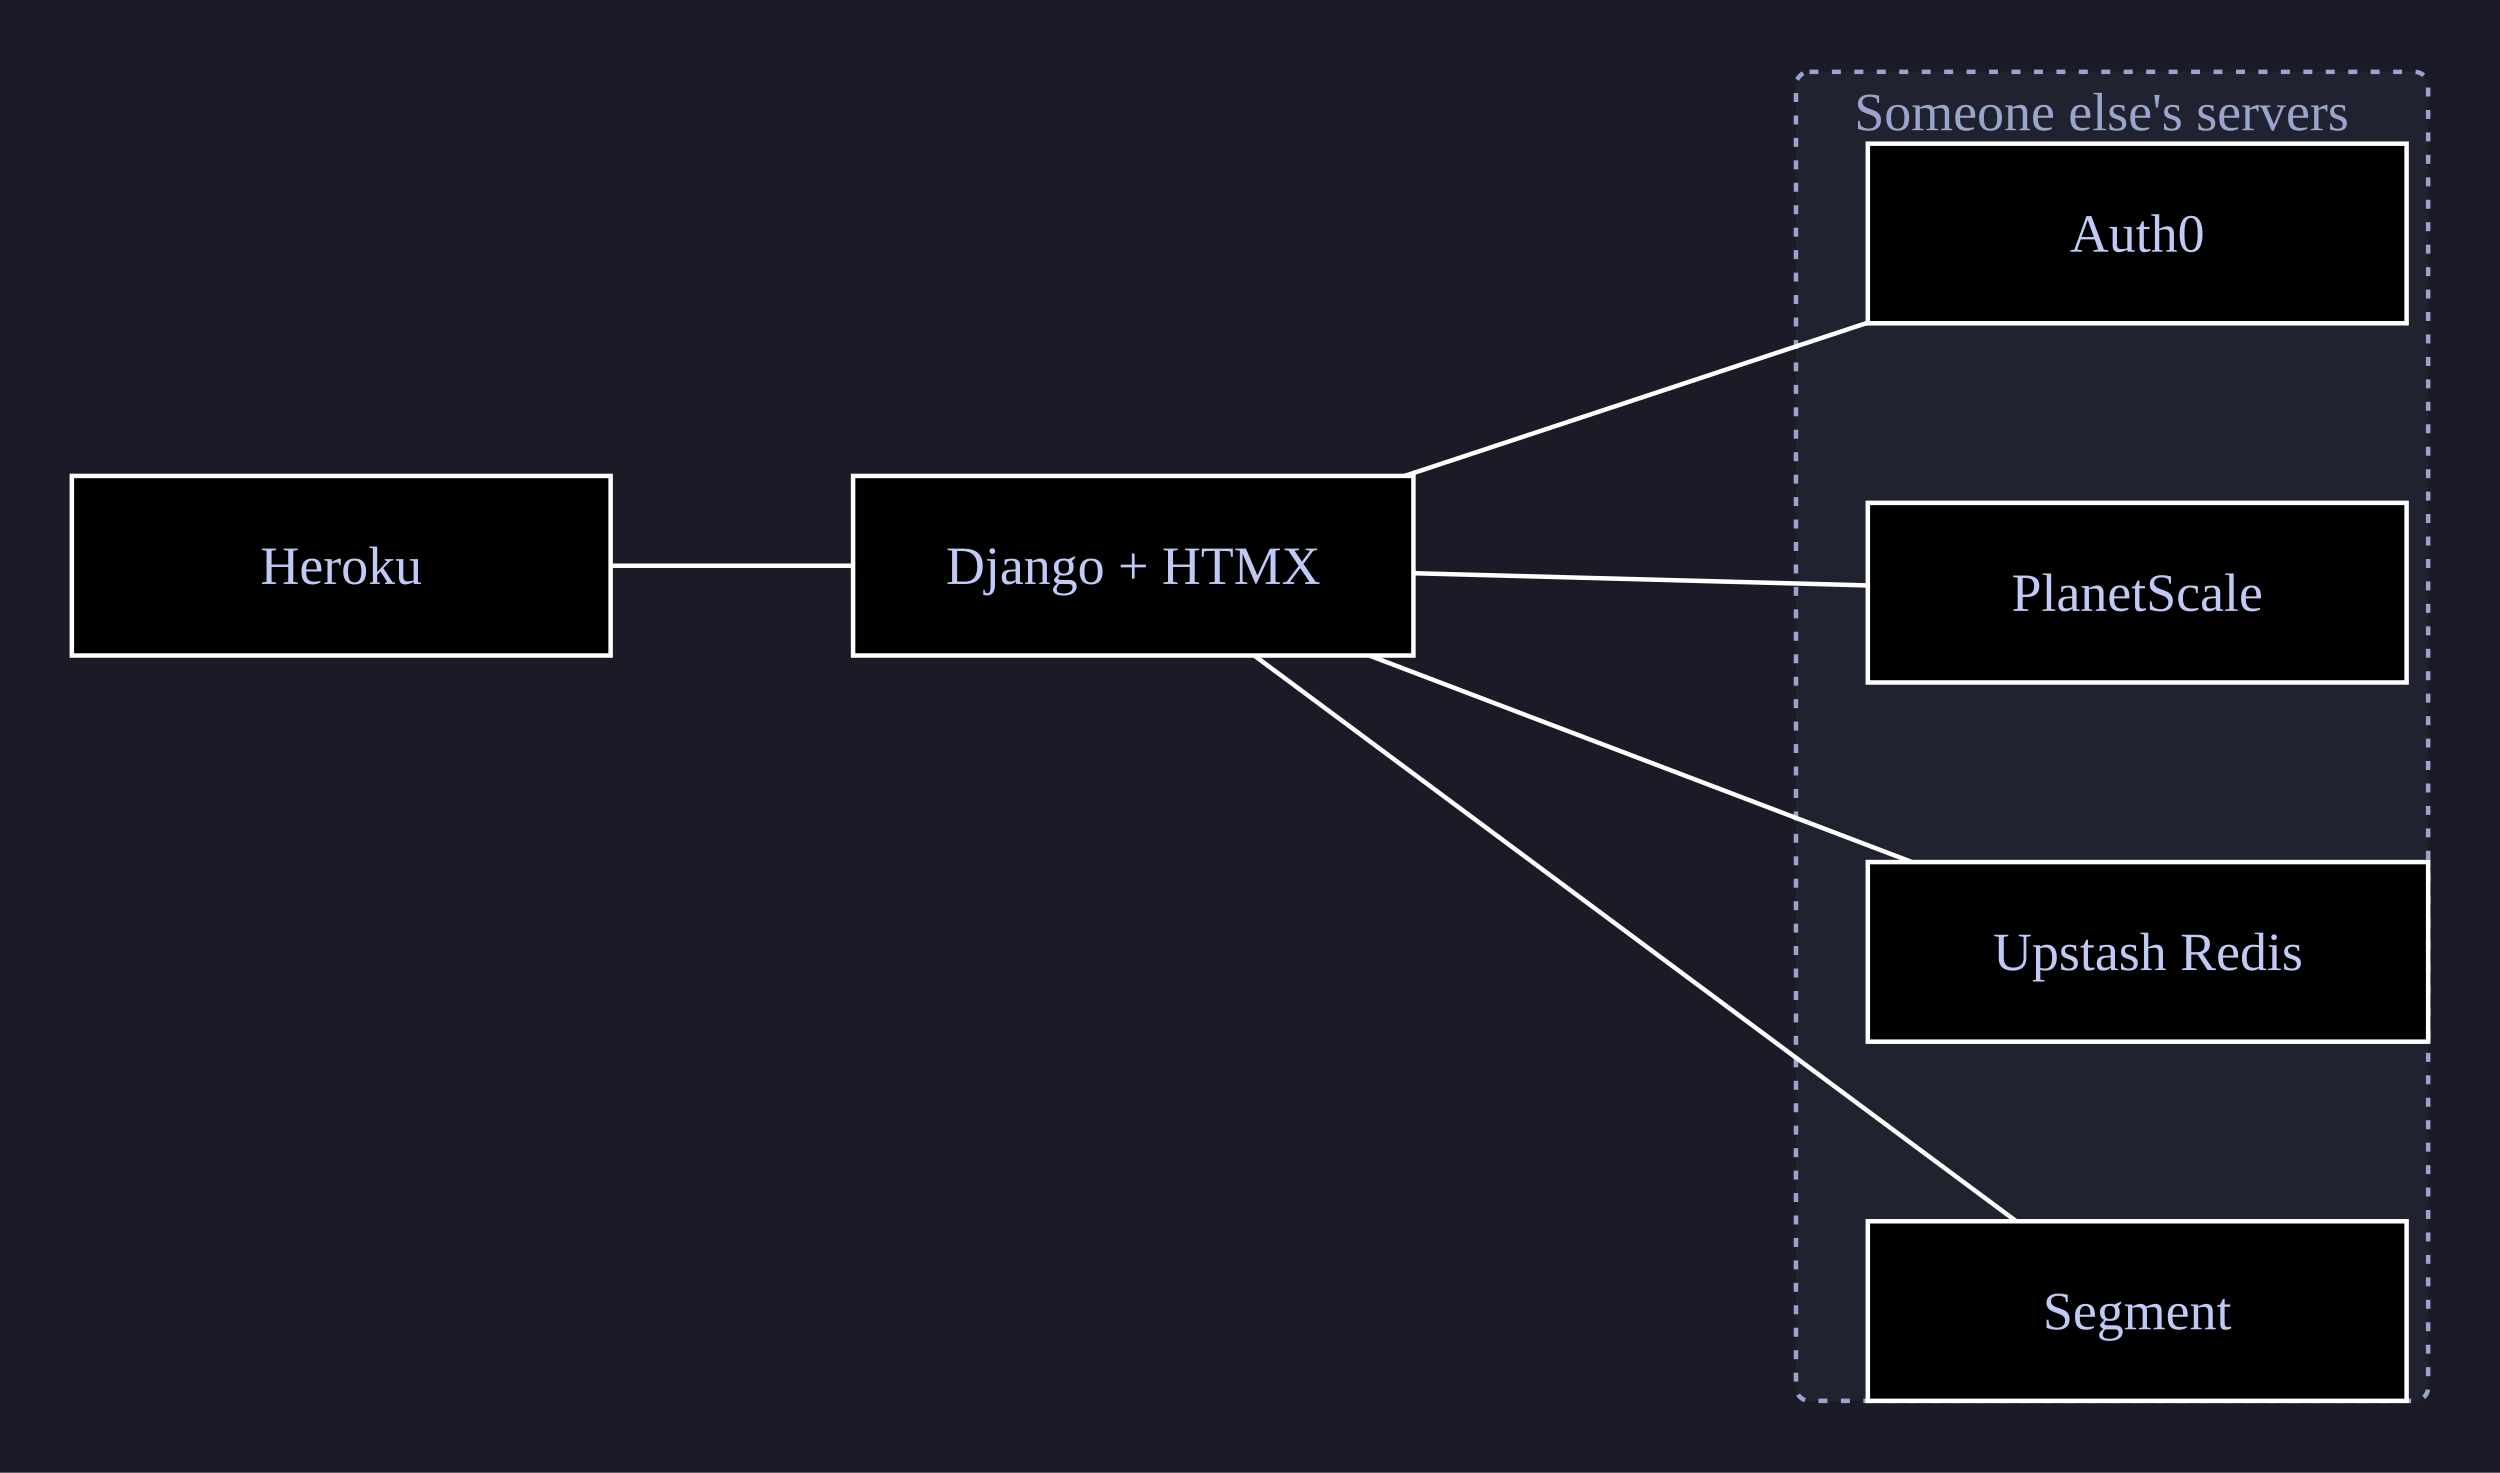
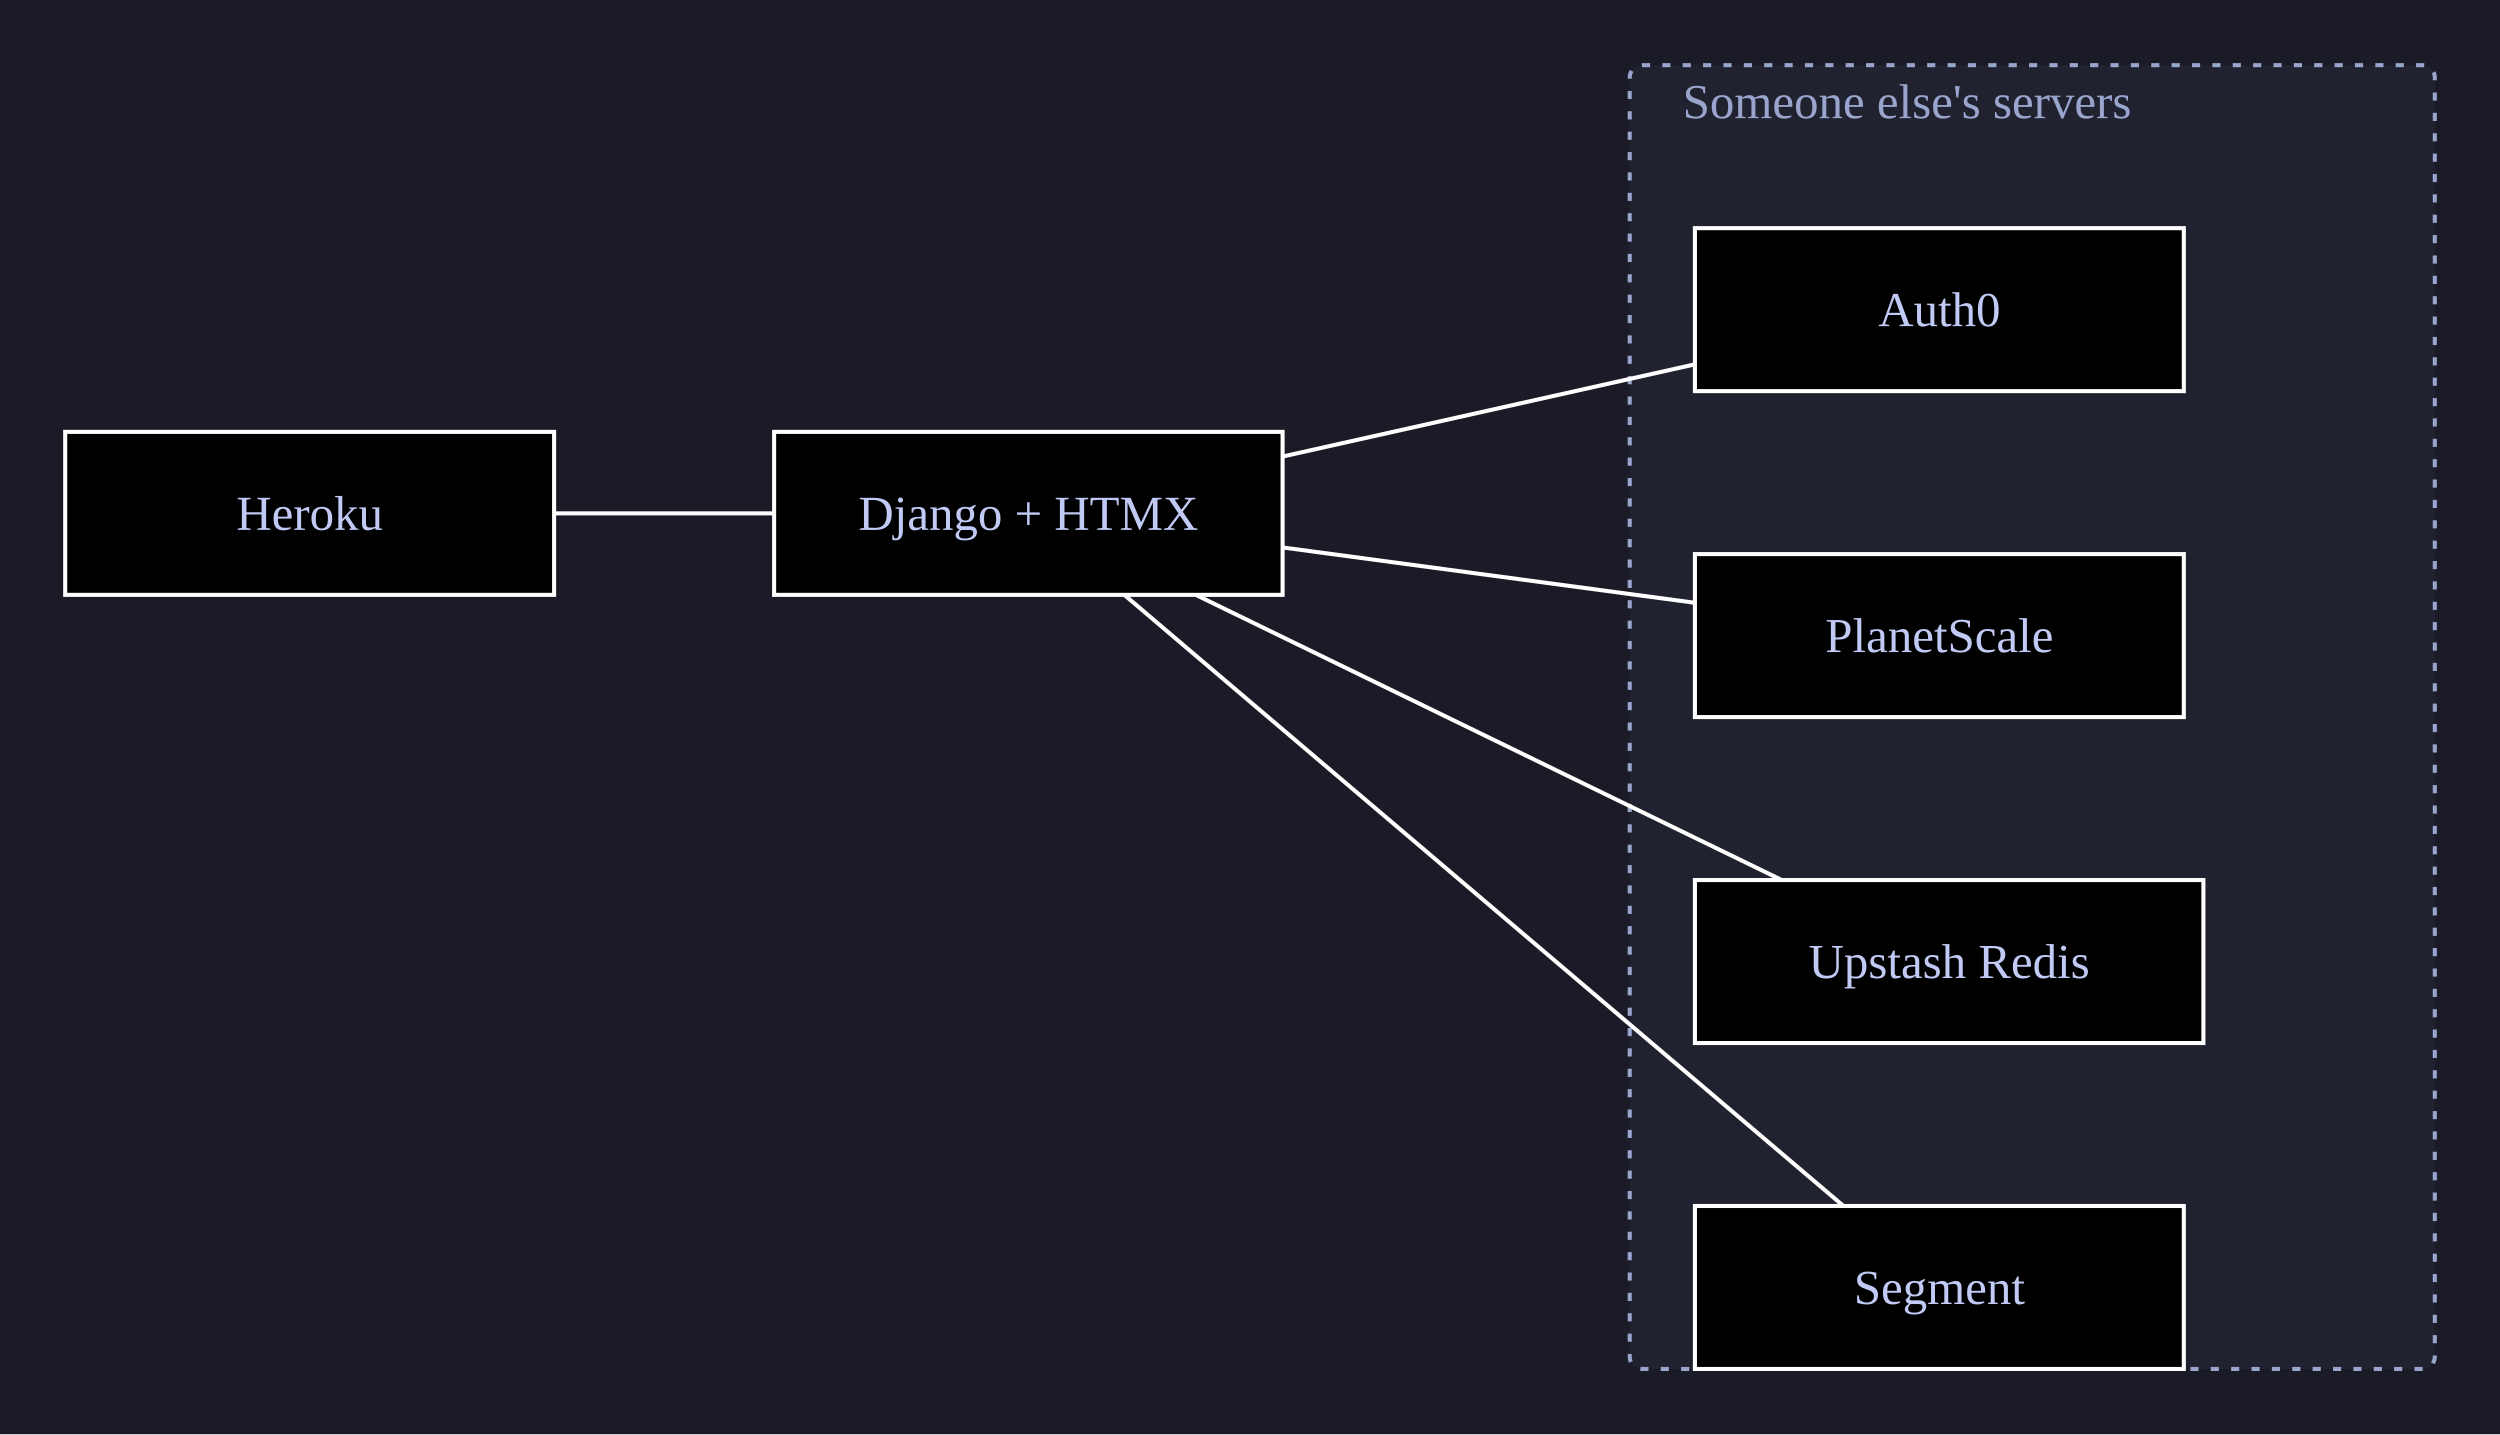
- <svg xmlns="http://www.w3.org/2000/svg" viewBox="0.00 4.00 556.80 328.00" width="556.80" height="328.00">
-   <rect x="0.00" y="4.00" width="556.80" height="328.00" fill="#1a1b26" />
+ <svg xmlns="http://www.w3.org/2000/svg" viewBox="0.00 4.00 613.60 352.00" width="613.60" height="352.00">
+   <rect x="0.00" y="4.00" width="613.60" height="352.00" fill="#1a1b26" />
  <g id="group-hosted" data-element-id="hosted" data-kind="group">
-     <rect x="400.00" y="20.00" width="140.80" height="296.00" rx="3.00" fill="#9aa5ce" fill-opacity="0.06" stroke="#9aa5ce" stroke-width="1.00" stroke-dasharray="2,3" />
+     <rect x="400.00" y="20.00" width="197.60" height="320.00" rx="3.00" fill="#9aa5ce" fill-opacity="0.06" stroke="#9aa5ce" stroke-width="1.00" stroke-dasharray="2,3" />
    <text x="413.00" y="33.00" text-anchor="start" fill="#9aa5ce">
      <tspan x="413.00" dy="0">Someone else's servers</tspan>
    </text>
  </g>
  <g id="node-analytics" data-element-id="analytics" data-kind="node">
-     <rect x="416.00" y="276.00" width="120.00" height="40.00" rx="0.00" fill="#000000" stroke="#FFFFFF" />
-     <text x="476.00" y="296.00" text-anchor="middle" dominant-baseline="central" fill="#c0caf5">
+     <rect x="416.00" y="300.00" width="120.00" height="40.00" rx="0.00" fill="#000000" stroke="#FFFFFF" />
+     <text x="476.00" y="320.00" text-anchor="middle" dominant-baseline="central" fill="#c0caf5">
      <tspan x="476.00" dy="0">Segment</tspan>
    </text>
  </g>
  <g id="node-app" data-element-id="app" data-kind="node">
    <rect x="190.00" y="110.00" width="124.80" height="40.00" rx="0.00" fill="#000000" stroke="#FFFFFF" />
    <text x="252.40" y="130.00" text-anchor="middle" dominant-baseline="central" fill="#c0caf5">
      <tspan x="252.40" dy="0">Django + HTMX</tspan>
    </text>
  </g>
  <g id="node-auth" data-element-id="auth" data-kind="node">
-     <rect x="416.00" y="36.00" width="120.00" height="40.00" rx="0.00" fill="#000000" stroke="#FFFFFF" />
-     <text x="476.00" y="56.00" text-anchor="middle" dominant-baseline="central" fill="#c0caf5">
+     <rect x="416.00" y="60.00" width="120.00" height="40.00" rx="0.00" fill="#000000" stroke="#FFFFFF" />
+     <text x="476.00" y="80.00" text-anchor="middle" dominant-baseline="central" fill="#c0caf5">
      <tspan x="476.00" dy="0">Auth0</tspan>
    </text>
  </g>
  <g id="node-cache" data-element-id="cache" data-kind="node">
-     <rect x="416.00" y="196.00" width="124.80" height="40.00" rx="0.00" fill="#000000" stroke="#FFFFFF" />
-     <text x="478.40" y="216.00" text-anchor="middle" dominant-baseline="central" fill="#c0caf5">
+     <rect x="416.00" y="220.00" width="124.80" height="40.00" rx="0.00" fill="#000000" stroke="#FFFFFF" />
+     <text x="478.40" y="240.00" text-anchor="middle" dominant-baseline="central" fill="#c0caf5">
      <tspan x="478.40" dy="0">Upstash Redis</tspan>
    </text>
  </g>
  <g id="node-db" data-element-id="db" data-kind="node">
-     <rect x="416.00" y="116.00" width="120.00" height="40.00" rx="0.00" fill="#000000" stroke="#FFFFFF" />
-     <text x="476.00" y="136.00" text-anchor="middle" dominant-baseline="central" fill="#c0caf5">
+     <rect x="416.00" y="140.00" width="120.00" height="40.00" rx="0.00" fill="#000000" stroke="#FFFFFF" />
+     <text x="476.00" y="160.00" text-anchor="middle" dominant-baseline="central" fill="#c0caf5">
      <tspan x="476.00" dy="0">PlanetScale</tspan>
    </text>
  </g>
  <g id="node-web" data-element-id="web" data-kind="node">
    <rect x="16.00" y="110.00" width="120.00" height="40.00" rx="0.00" fill="#000000" stroke="#FFFFFF" />
    <text x="76.00" y="130.00" text-anchor="middle" dominant-baseline="central" fill="#c0caf5">
      <tspan x="76.00" dy="0">Heroku</tspan>
    </text>
  </g>
  <g id="edge-app__analytics" data-element-id="app__analytics" data-kind="edge">
-     <path d="M 279.34,150.00 L 449.06,276.00" fill="none" stroke="transparent" stroke-width="12" style="pointer-events: stroke" />
-     <path d="M 279.34,150.00 L 449.06,276.00" fill="none" stroke="#FFFFFF" stroke-width="1.00" />
+     <path d="M 275.94,150.00 L 452.46,300.00" fill="none" stroke="transparent" stroke-width="12" style="pointer-events: stroke" />
+     <path d="M 275.94,150.00 L 452.46,300.00" fill="none" stroke="#FFFFFF" stroke-width="1.00" />
  </g>
  <g id="edge-app__auth" data-element-id="app__auth" data-kind="edge">
-     <path d="M 312.83,110.00 L 416.00,75.86" fill="none" stroke="transparent" stroke-width="12" style="pointer-events: stroke" />
-     <path d="M 312.83,110.00 L 416.00,75.86" fill="none" stroke="#FFFFFF" stroke-width="1.00" />
+     <path d="M 314.80,116.05 L 416.00,93.42" fill="none" stroke="transparent" stroke-width="12" style="pointer-events: stroke" />
+     <path d="M 314.80,116.05 L 416.00,93.42" fill="none" stroke="#FFFFFF" stroke-width="1.00" />
  </g>
  <g id="edge-app__cache" data-element-id="app__cache" data-kind="edge">
-     <path d="M 304.96,150.00 L 425.84,196.00" fill="none" stroke="transparent" stroke-width="12" style="pointer-events: stroke" />
-     <path d="M 304.96,150.00 L 425.84,196.00" fill="none" stroke="#FFFFFF" stroke-width="1.00" />
+     <path d="M 293.49,150.00 L 437.31,220.00" fill="none" stroke="transparent" stroke-width="12" style="pointer-events: stroke" />
+     <path d="M 293.49,150.00 L 437.31,220.00" fill="none" stroke="#FFFFFF" stroke-width="1.00" />
  </g>
  <g id="edge-app__db" data-element-id="app__db" data-kind="edge">
-     <path d="M 314.80,131.67 L 416.00,134.39" fill="none" stroke="transparent" stroke-width="12" style="pointer-events: stroke" />
-     <path d="M 314.80,131.67 L 416.00,134.39" fill="none" stroke="#FFFFFF" stroke-width="1.00" />
+     <path d="M 314.80,138.37 L 416.00,151.95" fill="none" stroke="transparent" stroke-width="12" style="pointer-events: stroke" />
+     <path d="M 314.80,138.37 L 416.00,151.95" fill="none" stroke="#FFFFFF" stroke-width="1.00" />
  </g>
  <g id="edge-web__app" data-element-id="web__app" data-kind="edge">
    <path d="M 136.00,130.00 L 190.00,130.00" fill="none" stroke="transparent" stroke-width="12" style="pointer-events: stroke" />
    <path d="M 136.00,130.00 L 190.00,130.00" fill="none" stroke="#FFFFFF" stroke-width="1.00" />
  </g>
</svg>
